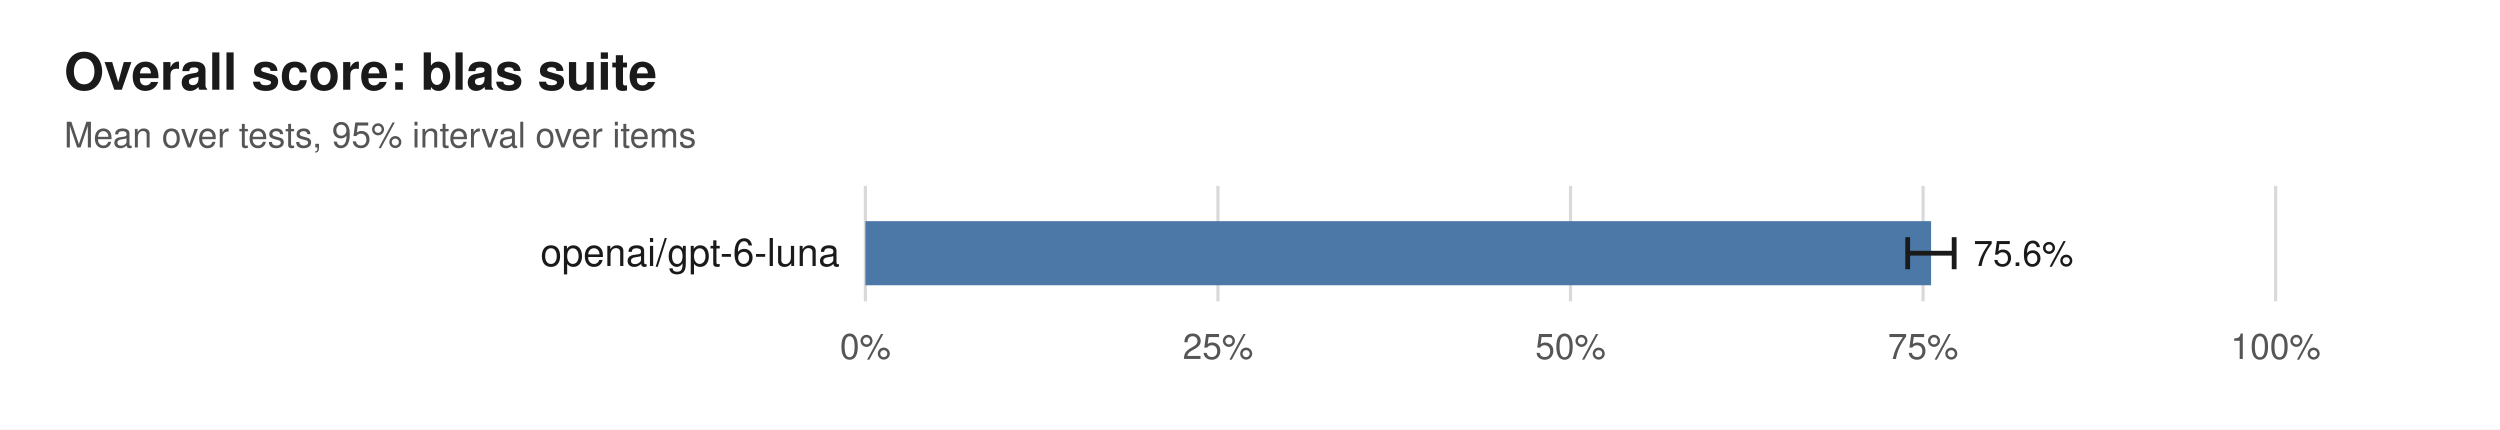
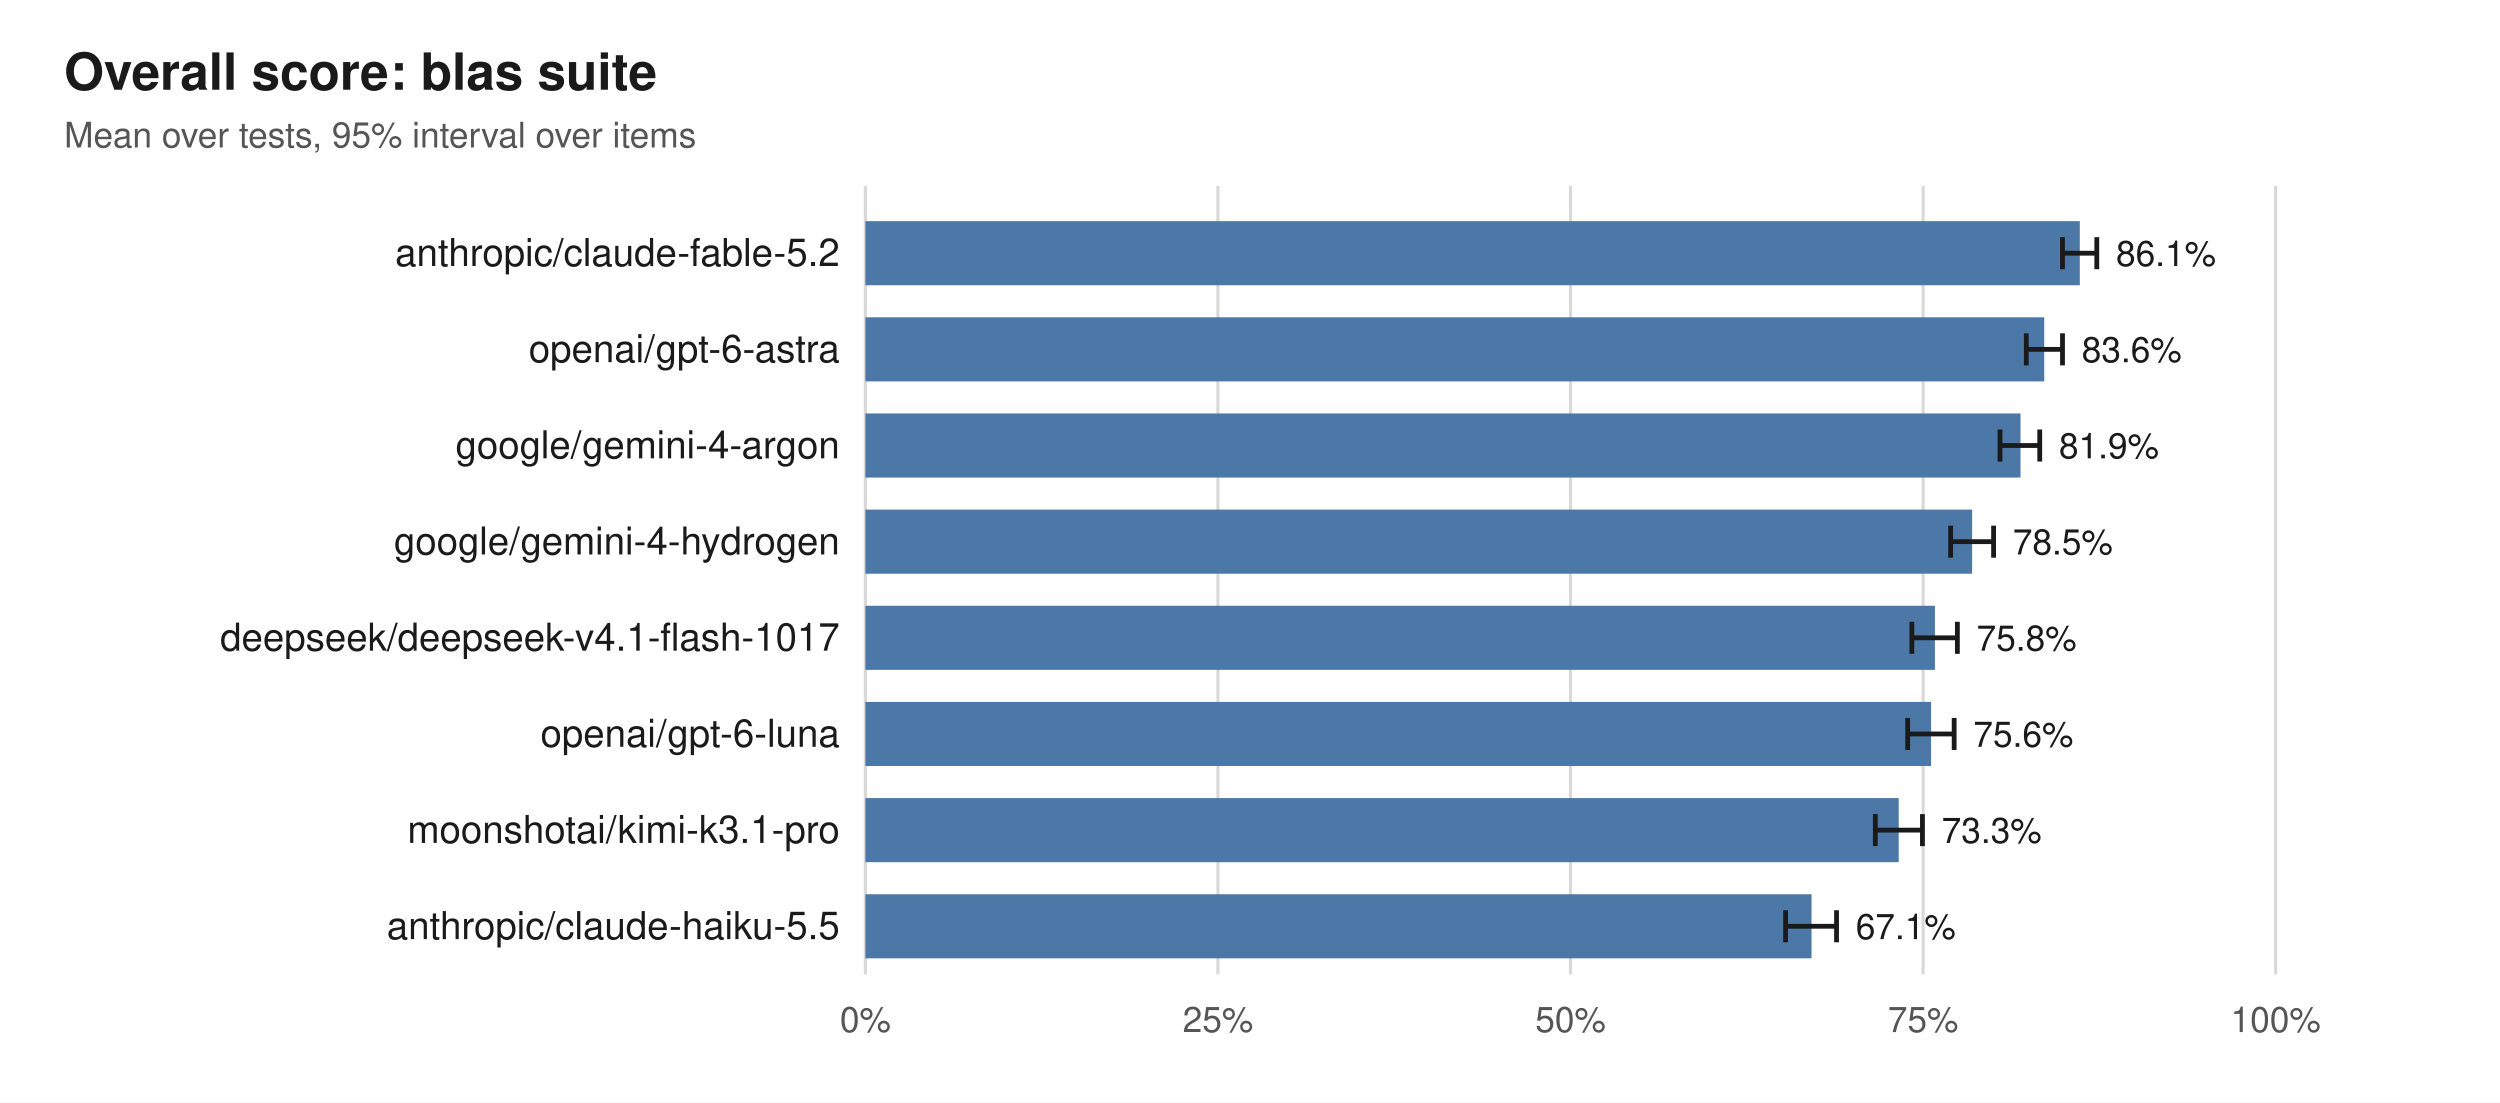
- <svg xmlns="http://www.w3.org/2000/svg" width="780" height="134" viewBox="0 0 780 134" role="img">
-   <rect x="0" y="0" width="780" height="134" fill="#ffffff" />
+ <svg xmlns="http://www.w3.org/2000/svg" width="780" height="344" viewBox="0 0 780 344" role="img">
+   <rect x="0" y="0" width="780" height="344" fill="#ffffff" />
  <text x="20.0" y="28.0" font-size="16" text-anchor="start" fill="#1a1a1a" font-weight="bold" font-family="Helvetica, Arial, sans-serif">Overall score: blas suite</text>
  <text x="20.0" y="46.0" font-size="11" text-anchor="start" fill="#555555" font-weight="normal" font-family="Helvetica, Arial, sans-serif">Mean over tests, 95% interval over items</text>
-   <line x1="270.0" y1="58" x2="270.0" y2="94" stroke="#d9d9d9" stroke-width="1" />
-   <text x="270.0" y="112.0" font-size="11" text-anchor="middle" fill="#555555" font-weight="normal" font-family="Helvetica, Arial, sans-serif">0%</text>
-   <line x1="380.0" y1="58" x2="380.0" y2="94" stroke="#d9d9d9" stroke-width="1" />
-   <text x="380.0" y="112.0" font-size="11" text-anchor="middle" fill="#555555" font-weight="normal" font-family="Helvetica, Arial, sans-serif">25%</text>
-   <line x1="490.0" y1="58" x2="490.0" y2="94" stroke="#d9d9d9" stroke-width="1" />
-   <text x="490.0" y="112.0" font-size="11" text-anchor="middle" fill="#555555" font-weight="normal" font-family="Helvetica, Arial, sans-serif">50%</text>
-   <line x1="600.0" y1="58" x2="600.0" y2="94" stroke="#d9d9d9" stroke-width="1" />
-   <text x="600.0" y="112.0" font-size="11" text-anchor="middle" fill="#555555" font-weight="normal" font-family="Helvetica, Arial, sans-serif">75%</text>
-   <line x1="710.0" y1="58" x2="710.0" y2="94" stroke="#d9d9d9" stroke-width="1" />
-   <text x="710.0" y="112.0" font-size="11" text-anchor="middle" fill="#555555" font-weight="normal" font-family="Helvetica, Arial, sans-serif">100%</text>
-   <text x="262.0" y="83.0" font-size="12" text-anchor="end" fill="#1a1a1a" font-weight="normal" font-family="Helvetica, Arial, sans-serif">openai/gpt-6-luna</text>
-   <rect x="270" y="69" width="332.5" height="20" fill="#4c78a8" />
-   <line x1="595.2" y1="79.0" x2="609.7" y2="79.0" stroke="#1a1a1a" stroke-width="1.5" />
-   <line x1="595.2" y1="74.0" x2="595.2" y2="84.0" stroke="#1a1a1a" stroke-width="1.5" />
-   <line x1="609.7" y1="74.0" x2="609.7" y2="84.0" stroke="#1a1a1a" stroke-width="1.5" />
-   <text x="615.7" y="83.0" font-size="11" text-anchor="start" fill="#1a1a1a" font-weight="normal" font-family="Helvetica, Arial, sans-serif">75.6%</text>
+   <line x1="270.0" y1="58" x2="270.0" y2="304" stroke="#d9d9d9" stroke-width="1" />
+   <text x="270.0" y="322.0" font-size="11" text-anchor="middle" fill="#555555" font-weight="normal" font-family="Helvetica, Arial, sans-serif">0%</text>
+   <line x1="380.0" y1="58" x2="380.0" y2="304" stroke="#d9d9d9" stroke-width="1" />
+   <text x="380.0" y="322.0" font-size="11" text-anchor="middle" fill="#555555" font-weight="normal" font-family="Helvetica, Arial, sans-serif">25%</text>
+   <line x1="490.0" y1="58" x2="490.0" y2="304" stroke="#d9d9d9" stroke-width="1" />
+   <text x="490.0" y="322.0" font-size="11" text-anchor="middle" fill="#555555" font-weight="normal" font-family="Helvetica, Arial, sans-serif">50%</text>
+   <line x1="600.0" y1="58" x2="600.0" y2="304" stroke="#d9d9d9" stroke-width="1" />
+   <text x="600.0" y="322.0" font-size="11" text-anchor="middle" fill="#555555" font-weight="normal" font-family="Helvetica, Arial, sans-serif">75%</text>
+   <line x1="710.0" y1="58" x2="710.0" y2="304" stroke="#d9d9d9" stroke-width="1" />
+   <text x="710.0" y="322.0" font-size="11" text-anchor="middle" fill="#555555" font-weight="normal" font-family="Helvetica, Arial, sans-serif">100%</text>
+   <text x="262.0" y="83.0" font-size="12" text-anchor="end" fill="#1a1a1a" font-weight="normal" font-family="Helvetica, Arial, sans-serif">anthropic/claude-fable-5.2</text>
+   <rect x="270" y="69" width="378.9" height="20" fill="#4c78a8" />
+   <line x1="643.5" y1="79.0" x2="654.2" y2="79.0" stroke="#1a1a1a" stroke-width="1.5" />
+   <line x1="643.5" y1="74.0" x2="643.5" y2="84.0" stroke="#1a1a1a" stroke-width="1.5" />
+   <line x1="654.2" y1="74.0" x2="654.2" y2="84.0" stroke="#1a1a1a" stroke-width="1.5" />
+   <text x="660.2" y="83.0" font-size="11" text-anchor="start" fill="#1a1a1a" font-weight="normal" font-family="Helvetica, Arial, sans-serif">86.1%</text>
+   <text x="262.0" y="113.0" font-size="12" text-anchor="end" fill="#1a1a1a" font-weight="normal" font-family="Helvetica, Arial, sans-serif">openai/gpt-6-astra</text>
+   <rect x="270" y="99" width="367.8" height="20" fill="#4c78a8" />
+   <line x1="632.2" y1="109.0" x2="643.5" y2="109.0" stroke="#1a1a1a" stroke-width="1.5" />
+   <line x1="632.2" y1="104.0" x2="632.2" y2="114.0" stroke="#1a1a1a" stroke-width="1.5" />
+   <line x1="643.5" y1="104.0" x2="643.5" y2="114.0" stroke="#1a1a1a" stroke-width="1.5" />
+   <text x="649.5" y="113.0" font-size="11" text-anchor="start" fill="#1a1a1a" font-weight="normal" font-family="Helvetica, Arial, sans-serif">83.6%</text>
+   <text x="262.0" y="143.0" font-size="12" text-anchor="end" fill="#1a1a1a" font-weight="normal" font-family="Helvetica, Arial, sans-serif">google/gemini-4-argon</text>
+   <rect x="270" y="129" width="360.4" height="20" fill="#4c78a8" />
+   <line x1="624.0" y1="139.0" x2="636.4" y2="139.0" stroke="#1a1a1a" stroke-width="1.5" />
+   <line x1="624.0" y1="134.0" x2="624.0" y2="144.0" stroke="#1a1a1a" stroke-width="1.5" />
+   <line x1="636.4" y1="134.0" x2="636.4" y2="144.0" stroke="#1a1a1a" stroke-width="1.5" />
+   <text x="642.4" y="143.0" font-size="11" text-anchor="start" fill="#1a1a1a" font-weight="normal" font-family="Helvetica, Arial, sans-serif">81.9%</text>
+   <text x="262.0" y="173.0" font-size="12" text-anchor="end" fill="#1a1a1a" font-weight="normal" font-family="Helvetica, Arial, sans-serif">google/gemini-4-hydrogen</text>
+   <rect x="270" y="159" width="345.3" height="20" fill="#4c78a8" />
+   <line x1="608.6" y1="169.0" x2="622.0" y2="169.0" stroke="#1a1a1a" stroke-width="1.5" />
+   <line x1="608.6" y1="164.0" x2="608.6" y2="174.0" stroke="#1a1a1a" stroke-width="1.5" />
+   <line x1="622.0" y1="164.0" x2="622.0" y2="174.0" stroke="#1a1a1a" stroke-width="1.5" />
+   <text x="628.0" y="173.0" font-size="11" text-anchor="start" fill="#1a1a1a" font-weight="normal" font-family="Helvetica, Arial, sans-serif">78.5%</text>
+   <text x="262.0" y="203.0" font-size="12" text-anchor="end" fill="#1a1a1a" font-weight="normal" font-family="Helvetica, Arial, sans-serif">deepseek/deepseek-v4.1-flash-1017</text>
+   <rect x="270" y="189" width="333.7" height="20" fill="#4c78a8" />
+   <line x1="596.5" y1="199.0" x2="610.7" y2="199.0" stroke="#1a1a1a" stroke-width="1.5" />
+   <line x1="596.5" y1="194.0" x2="596.5" y2="204.0" stroke="#1a1a1a" stroke-width="1.5" />
+   <line x1="610.7" y1="194.0" x2="610.7" y2="204.0" stroke="#1a1a1a" stroke-width="1.5" />
+   <text x="616.7" y="203.0" font-size="11" text-anchor="start" fill="#1a1a1a" font-weight="normal" font-family="Helvetica, Arial, sans-serif">75.8%</text>
+   <text x="262.0" y="233.0" font-size="12" text-anchor="end" fill="#1a1a1a" font-weight="normal" font-family="Helvetica, Arial, sans-serif">openai/gpt-6-luna</text>
+   <rect x="270" y="219" width="332.5" height="20" fill="#4c78a8" />
+   <line x1="595.2" y1="229.0" x2="609.7" y2="229.0" stroke="#1a1a1a" stroke-width="1.5" />
+   <line x1="595.2" y1="224.0" x2="595.2" y2="234.0" stroke="#1a1a1a" stroke-width="1.5" />
+   <line x1="609.7" y1="224.0" x2="609.7" y2="234.0" stroke="#1a1a1a" stroke-width="1.5" />
+   <text x="615.7" y="233.0" font-size="11" text-anchor="start" fill="#1a1a1a" font-weight="normal" font-family="Helvetica, Arial, sans-serif">75.6%</text>
+   <text x="262.0" y="263.0" font-size="12" text-anchor="end" fill="#1a1a1a" font-weight="normal" font-family="Helvetica, Arial, sans-serif">moonshotai/kimi-k3.1-pro</text>
+   <rect x="270" y="249" width="322.4" height="20" fill="#4c78a8" />
+   <line x1="585.1" y1="259.0" x2="599.8" y2="259.0" stroke="#1a1a1a" stroke-width="1.5" />
+   <line x1="585.1" y1="254.0" x2="585.1" y2="264.0" stroke="#1a1a1a" stroke-width="1.5" />
+   <line x1="599.8" y1="254.0" x2="599.8" y2="264.0" stroke="#1a1a1a" stroke-width="1.5" />
+   <text x="605.8" y="263.0" font-size="11" text-anchor="start" fill="#1a1a1a" font-weight="normal" font-family="Helvetica, Arial, sans-serif">73.3%</text>
+   <text x="262.0" y="293.0" font-size="12" text-anchor="end" fill="#1a1a1a" font-weight="normal" font-family="Helvetica, Arial, sans-serif">anthropic/claude-haiku-5.5</text>
+   <rect x="270" y="279" width="295.2" height="20" fill="#4c78a8" />
+   <line x1="557.1" y1="289.0" x2="573.0" y2="289.0" stroke="#1a1a1a" stroke-width="1.5" />
+   <line x1="557.1" y1="284.0" x2="557.1" y2="294.0" stroke="#1a1a1a" stroke-width="1.5" />
+   <line x1="573.0" y1="284.0" x2="573.0" y2="294.0" stroke="#1a1a1a" stroke-width="1.5" />
+   <text x="579.0" y="293.0" font-size="11" text-anchor="start" fill="#1a1a1a" font-weight="normal" font-family="Helvetica, Arial, sans-serif">67.1%</text>
</svg>
